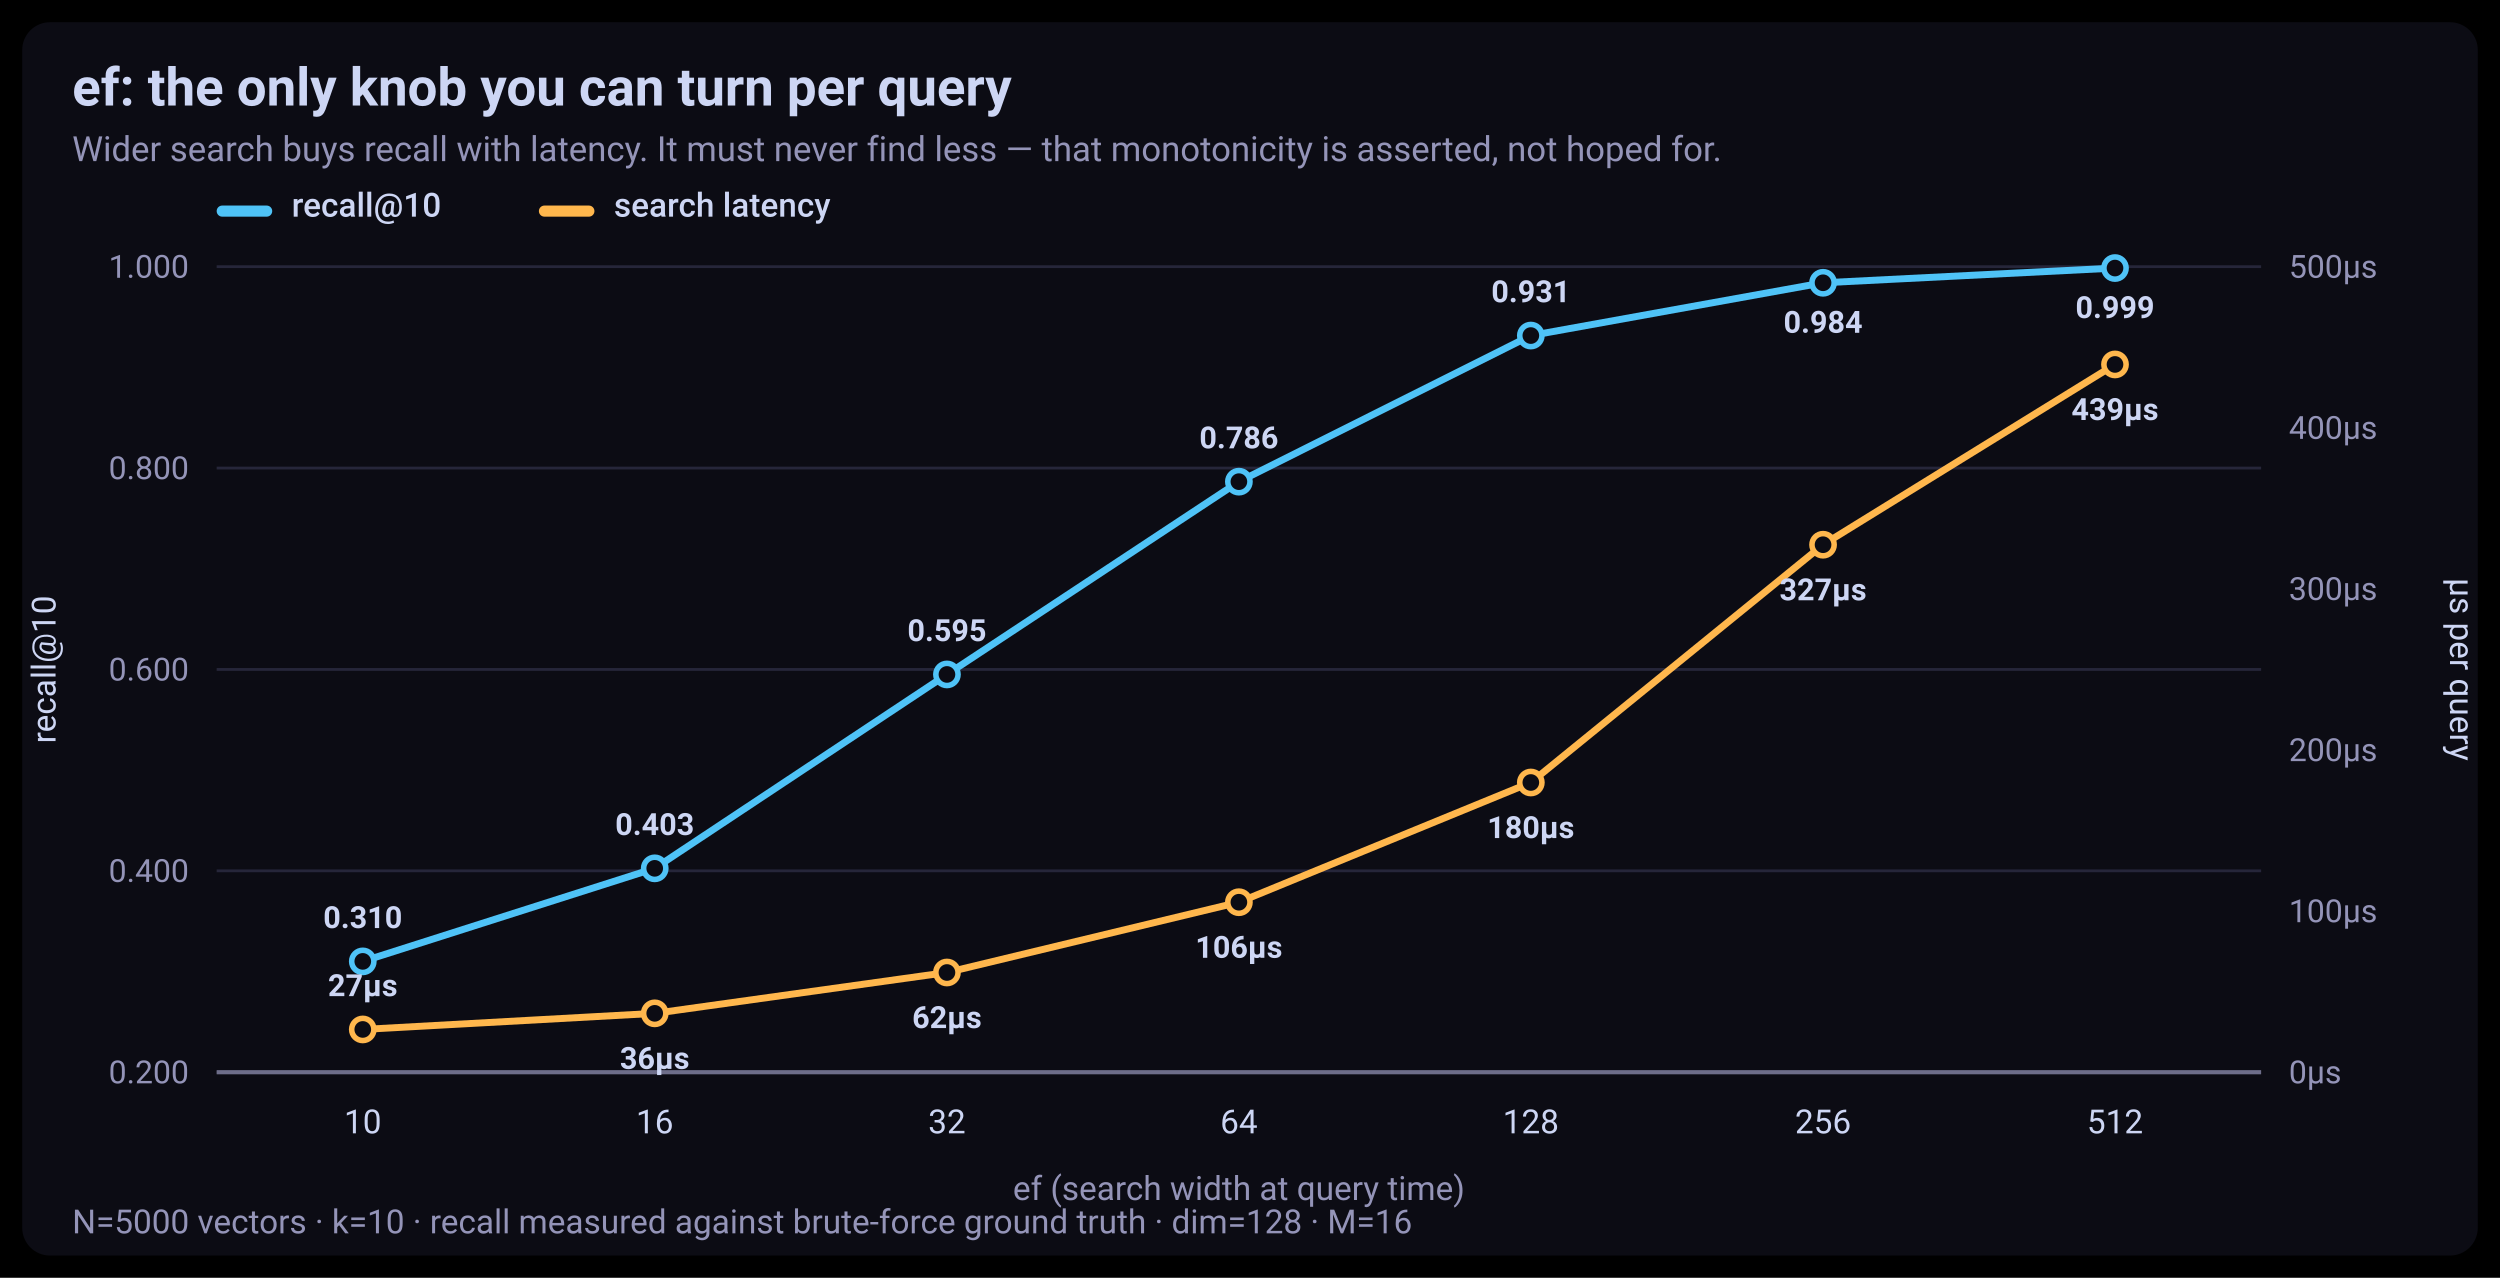
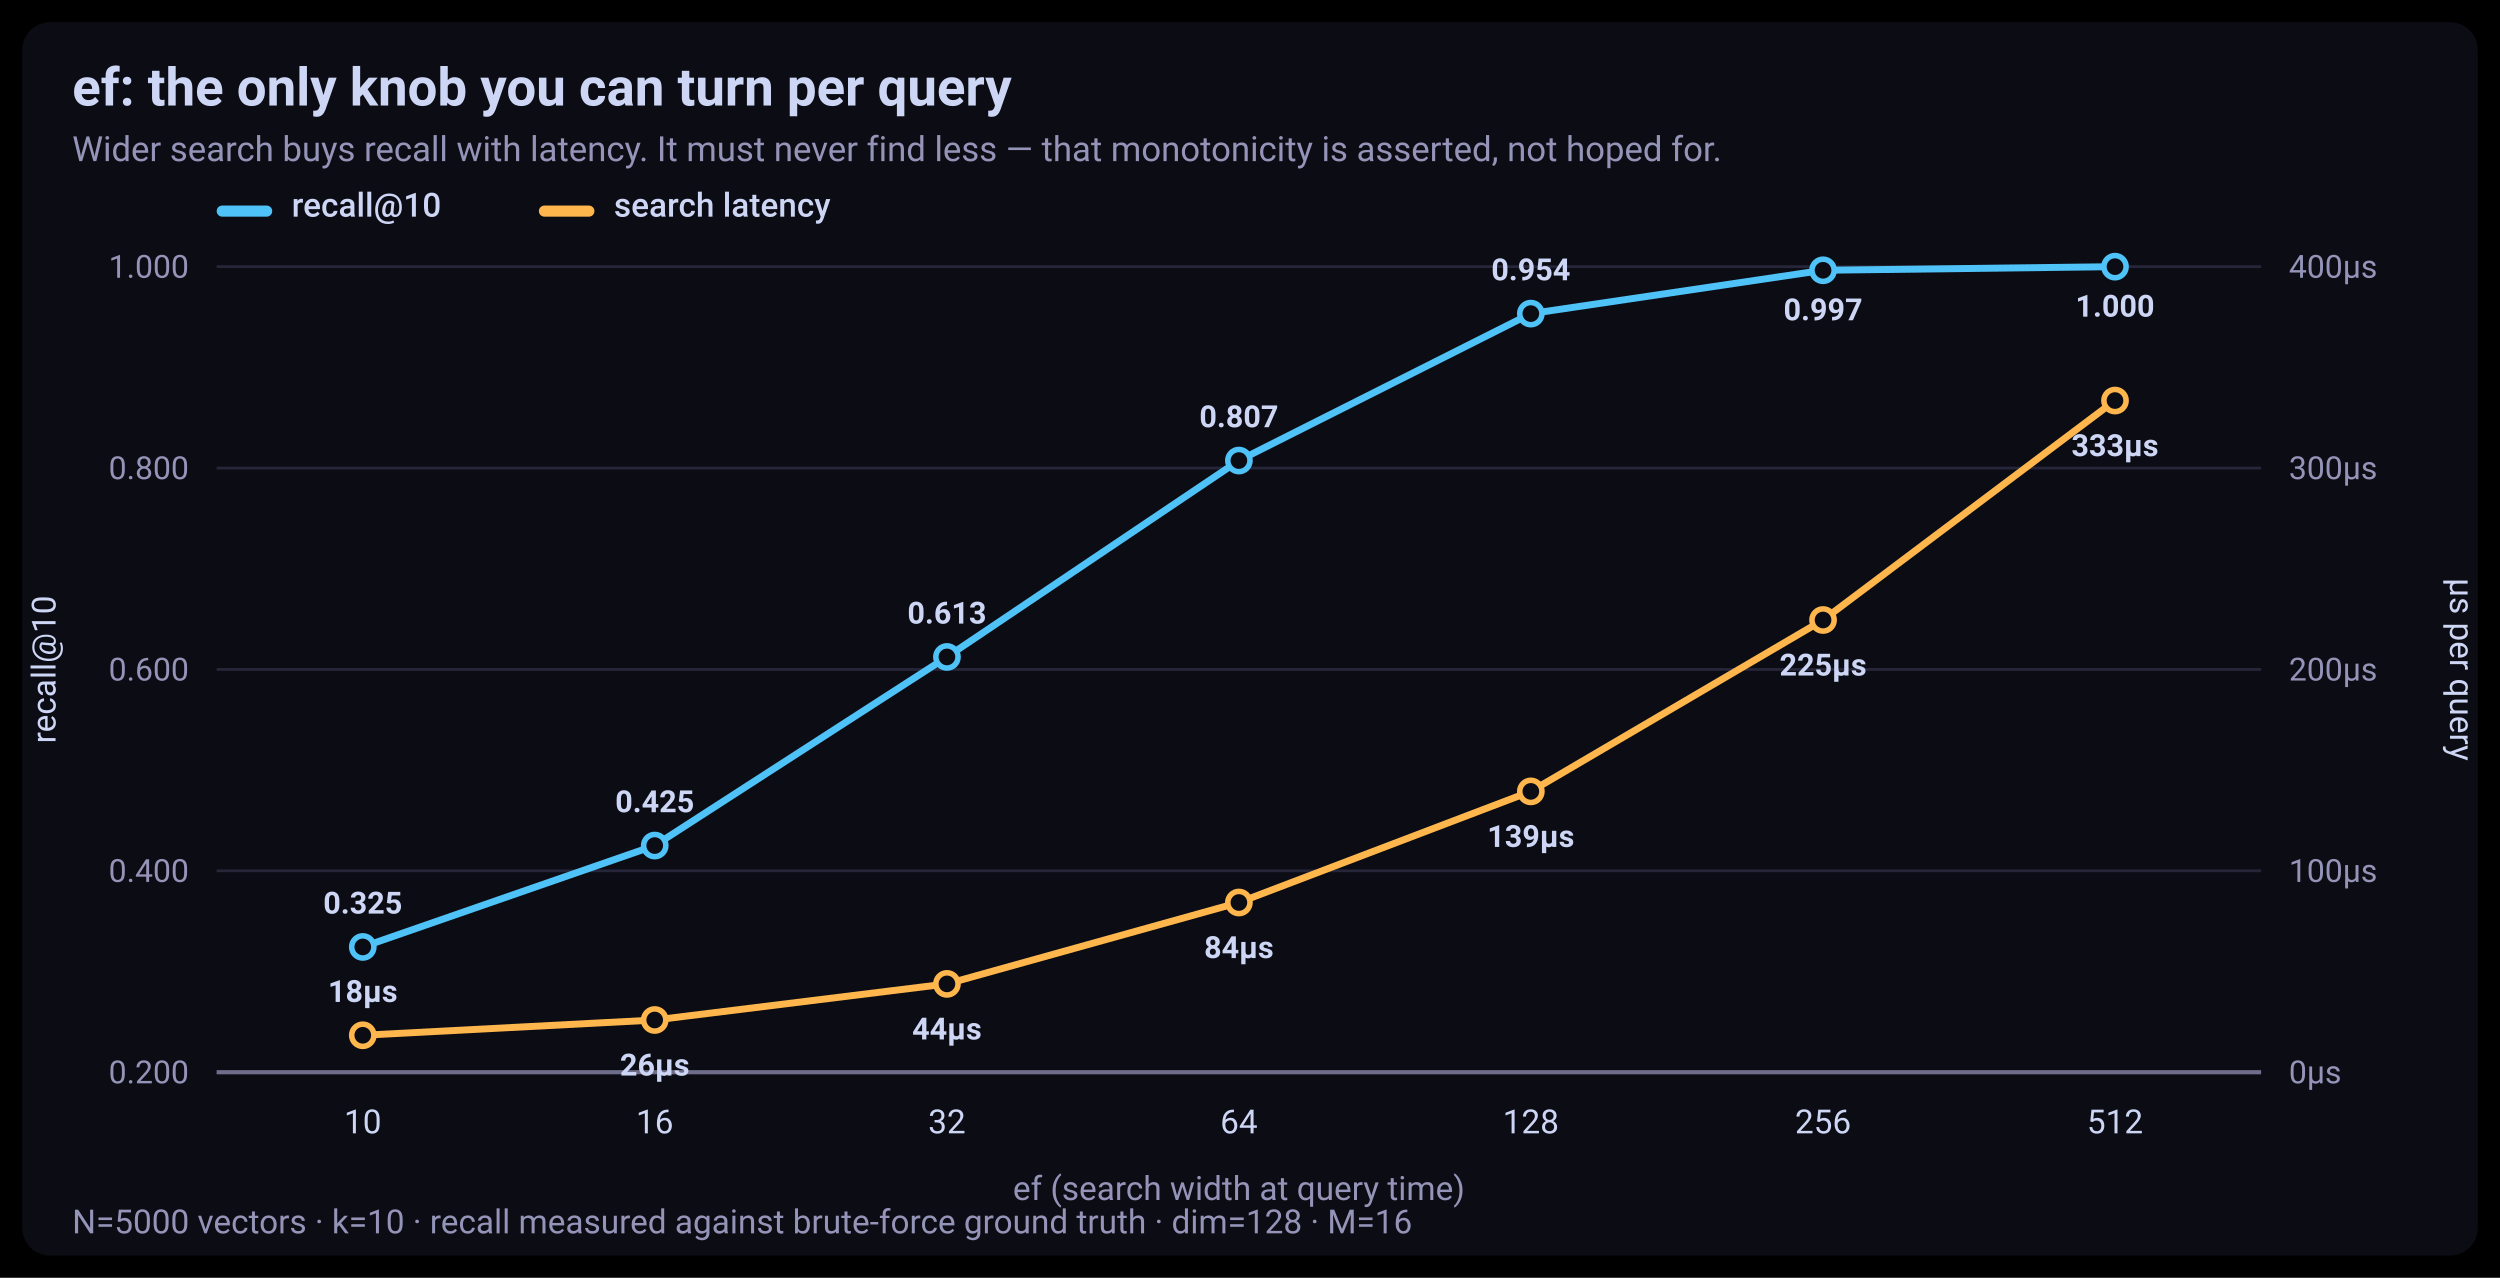
<svg xmlns="http://www.w3.org/2000/svg" viewBox="0 0 900 460" width="900" height="460" role="img" aria-label="ef: the only knob you can turn per query">
  <rect width="900" height="460" fill="#000000" />
  <rect x="8" y="8" width="884" height="444" rx="10" fill="#0C0C14" />
  <text x="26.0" y="38.0" fill="#CDD6F4" font-family="ui-sans-serif, system-ui, -apple-system, 'Segoe UI', Roboto, sans-serif" font-size="19.0" text-anchor="start" font-weight="600">ef: the only knob you can turn per query</text>
  <text x="26.0" y="58.0" fill="#9494B8" font-family="ui-sans-serif, system-ui, -apple-system, 'Segoe UI', Roboto, sans-serif" font-size="12.5" text-anchor="start" font-weight="400">Wider search buys recall with latency. It must never find less — that monotonicity is asserted, not hoped for.</text>
  <line x1="78" y1="386.0" x2="814" y2="386.0" stroke="#26263A" stroke-width="1" />
  <text x="68.0" y="390.0" fill="#9494B8" font-family="ui-sans-serif, system-ui, -apple-system, 'Segoe UI', Roboto, sans-serif" font-size="11.5" text-anchor="end" font-weight="400">0.200</text>
  <line x1="78" y1="313.5" x2="814" y2="313.5" stroke="#26263A" stroke-width="1" />
  <text x="68.0" y="317.5" fill="#9494B8" font-family="ui-sans-serif, system-ui, -apple-system, 'Segoe UI', Roboto, sans-serif" font-size="11.5" text-anchor="end" font-weight="400">0.400</text>
  <line x1="78" y1="241.0" x2="814" y2="241.0" stroke="#26263A" stroke-width="1" />
  <text x="68.0" y="245.0" fill="#9494B8" font-family="ui-sans-serif, system-ui, -apple-system, 'Segoe UI', Roboto, sans-serif" font-size="11.5" text-anchor="end" font-weight="400">0.600</text>
  <line x1="78" y1="168.5" x2="814" y2="168.5" stroke="#26263A" stroke-width="1" />
  <text x="68.0" y="172.5" fill="#9494B8" font-family="ui-sans-serif, system-ui, -apple-system, 'Segoe UI', Roboto, sans-serif" font-size="11.5" text-anchor="end" font-weight="400">0.800</text>
  <line x1="78" y1="96.0" x2="814" y2="96.0" stroke="#26263A" stroke-width="1" />
  <text x="68.0" y="100.0" fill="#9494B8" font-family="ui-sans-serif, system-ui, -apple-system, 'Segoe UI', Roboto, sans-serif" font-size="11.5" text-anchor="end" font-weight="400">1.000</text>
  <text x="20.0" y="241.0" fill="#CDD6F4" font-family="ui-sans-serif, system-ui, -apple-system, 'Segoe UI', Roboto, sans-serif" font-size="12" text-anchor="middle" transform="rotate(-90 20.0 241.0)">recall@10</text>
  <text x="824.0" y="390.0" fill="#9494B8" font-family="ui-sans-serif, system-ui, -apple-system, 'Segoe UI', Roboto, sans-serif" font-size="11.5" text-anchor="start" font-weight="400">0µs</text>
-   <text x="824.0" y="332.0" fill="#9494B8" font-family="ui-sans-serif, system-ui, -apple-system, 'Segoe UI', Roboto, sans-serif" font-size="11.5" text-anchor="start" font-weight="400">100µs</text>
-   <text x="824.0" y="274.0" fill="#9494B8" font-family="ui-sans-serif, system-ui, -apple-system, 'Segoe UI', Roboto, sans-serif" font-size="11.5" text-anchor="start" font-weight="400">200µs</text>
-   <text x="824.0" y="216.0" fill="#9494B8" font-family="ui-sans-serif, system-ui, -apple-system, 'Segoe UI', Roboto, sans-serif" font-size="11.5" text-anchor="start" font-weight="400">300µs</text>
-   <text x="824.0" y="158.0" fill="#9494B8" font-family="ui-sans-serif, system-ui, -apple-system, 'Segoe UI', Roboto, sans-serif" font-size="11.5" text-anchor="start" font-weight="400">400µs</text>
-   <text x="824.0" y="100.0" fill="#9494B8" font-family="ui-sans-serif, system-ui, -apple-system, 'Segoe UI', Roboto, sans-serif" font-size="11.5" text-anchor="start" font-weight="400">500µs</text>
+   <text x="824.0" y="317.5" fill="#9494B8" font-family="ui-sans-serif, system-ui, -apple-system, 'Segoe UI', Roboto, sans-serif" font-size="11.5" text-anchor="start" font-weight="400">100µs</text>
+   <text x="824.0" y="245.0" fill="#9494B8" font-family="ui-sans-serif, system-ui, -apple-system, 'Segoe UI', Roboto, sans-serif" font-size="11.5" text-anchor="start" font-weight="400">200µs</text>
+   <text x="824.0" y="172.5" fill="#9494B8" font-family="ui-sans-serif, system-ui, -apple-system, 'Segoe UI', Roboto, sans-serif" font-size="11.5" text-anchor="start" font-weight="400">300µs</text>
+   <text x="824.0" y="100.0" fill="#9494B8" font-family="ui-sans-serif, system-ui, -apple-system, 'Segoe UI', Roboto, sans-serif" font-size="11.5" text-anchor="start" font-weight="400">400µs</text>
  <text x="882.0" y="241.0" fill="#CDD6F4" font-family="ui-sans-serif, system-ui, -apple-system, 'Segoe UI', Roboto, sans-serif" font-size="12" text-anchor="middle" transform="rotate(90 882.0 241.0)">µs per query</text>
  <line x1="78" y1="386" x2="814" y2="386" stroke="#6E6E8A" stroke-width="1.5" />
-   <polyline points="130.6,346.1 235.7,312.6 340.9,242.8 446.0,173.4 551.1,120.8 656.3,101.8 761.4,96.5" fill="none" stroke="#4FC3F7" stroke-width="2.5" stroke-linejoin="round" stroke-linecap="round" />
-   <circle cx="130.6" cy="346.1" r="4" fill="#0C0C14" stroke="#4FC3F7" stroke-width="2" />
-   <text x="130.6" y="334.1" fill="#CDD6F4" font-family="ui-sans-serif, system-ui, -apple-system, 'Segoe UI', Roboto, sans-serif" font-size="11.0" text-anchor="middle" font-weight="600">0.310</text>
-   <circle cx="235.7" cy="312.6" r="4" fill="#0C0C14" stroke="#4FC3F7" stroke-width="2" />
-   <text x="235.7" y="300.6" fill="#CDD6F4" font-family="ui-sans-serif, system-ui, -apple-system, 'Segoe UI', Roboto, sans-serif" font-size="11.0" text-anchor="middle" font-weight="600">0.403</text>
-   <circle cx="340.9" cy="242.8" r="4" fill="#0C0C14" stroke="#4FC3F7" stroke-width="2" />
-   <text x="340.9" y="230.8" fill="#CDD6F4" font-family="ui-sans-serif, system-ui, -apple-system, 'Segoe UI', Roboto, sans-serif" font-size="11.0" text-anchor="middle" font-weight="600">0.595</text>
-   <circle cx="446.0" cy="173.4" r="4" fill="#0C0C14" stroke="#4FC3F7" stroke-width="2" />
-   <text x="446.0" y="161.4" fill="#CDD6F4" font-family="ui-sans-serif, system-ui, -apple-system, 'Segoe UI', Roboto, sans-serif" font-size="11.0" text-anchor="middle" font-weight="600">0.786</text>
-   <circle cx="551.1" cy="120.8" r="4" fill="#0C0C14" stroke="#4FC3F7" stroke-width="2" />
-   <text x="551.1" y="108.8" fill="#CDD6F4" font-family="ui-sans-serif, system-ui, -apple-system, 'Segoe UI', Roboto, sans-serif" font-size="11.0" text-anchor="middle" font-weight="600">0.931</text>
-   <circle cx="656.3" cy="101.8" r="4" fill="#0C0C14" stroke="#4FC3F7" stroke-width="2" />
-   <text x="656.3" y="119.8" fill="#CDD6F4" font-family="ui-sans-serif, system-ui, -apple-system, 'Segoe UI', Roboto, sans-serif" font-size="11.0" text-anchor="middle" font-weight="600">0.984</text>
-   <circle cx="761.4" cy="96.5" r="4" fill="#0C0C14" stroke="#4FC3F7" stroke-width="2" />
-   <text x="761.4" y="114.5" fill="#CDD6F4" font-family="ui-sans-serif, system-ui, -apple-system, 'Segoe UI', Roboto, sans-serif" font-size="11.0" text-anchor="middle" font-weight="600">0.999</text>
-   <polyline points="130.6,370.6 235.7,364.8 340.9,350.1 446.0,324.8 551.1,281.7 656.3,196.1 761.4,131.2" fill="none" stroke="#FFB74D" stroke-width="2.5" stroke-linejoin="round" stroke-linecap="round" />
-   <circle cx="130.6" cy="370.6" r="4" fill="#0C0C14" stroke="#FFB74D" stroke-width="2" />
-   <text x="130.6" y="358.6" fill="#CDD6F4" font-family="ui-sans-serif, system-ui, -apple-system, 'Segoe UI', Roboto, sans-serif" font-size="11.0" text-anchor="middle" font-weight="600">27µs</text>
-   <circle cx="235.7" cy="364.8" r="4" fill="#0C0C14" stroke="#FFB74D" stroke-width="2" />
-   <text x="235.7" y="384.8" fill="#CDD6F4" font-family="ui-sans-serif, system-ui, -apple-system, 'Segoe UI', Roboto, sans-serif" font-size="11.0" text-anchor="middle" font-weight="600">36µs</text>
-   <circle cx="340.9" cy="350.1" r="4" fill="#0C0C14" stroke="#FFB74D" stroke-width="2" />
-   <text x="340.9" y="370.1" fill="#CDD6F4" font-family="ui-sans-serif, system-ui, -apple-system, 'Segoe UI', Roboto, sans-serif" font-size="11.0" text-anchor="middle" font-weight="600">62µs</text>
-   <circle cx="446.0" cy="324.8" r="4" fill="#0C0C14" stroke="#FFB74D" stroke-width="2" />
-   <text x="446.0" y="344.8" fill="#CDD6F4" font-family="ui-sans-serif, system-ui, -apple-system, 'Segoe UI', Roboto, sans-serif" font-size="11.0" text-anchor="middle" font-weight="600">106µs</text>
-   <circle cx="551.1" cy="281.7" r="4" fill="#0C0C14" stroke="#FFB74D" stroke-width="2" />
-   <text x="551.1" y="301.7" fill="#CDD6F4" font-family="ui-sans-serif, system-ui, -apple-system, 'Segoe UI', Roboto, sans-serif" font-size="11.0" text-anchor="middle" font-weight="600">180µs</text>
-   <circle cx="656.3" cy="196.1" r="4" fill="#0C0C14" stroke="#FFB74D" stroke-width="2" />
-   <text x="656.3" y="216.1" fill="#CDD6F4" font-family="ui-sans-serif, system-ui, -apple-system, 'Segoe UI', Roboto, sans-serif" font-size="11.0" text-anchor="middle" font-weight="600">327µs</text>
-   <circle cx="761.4" cy="131.2" r="4" fill="#0C0C14" stroke="#FFB74D" stroke-width="2" />
-   <text x="761.4" y="151.2" fill="#CDD6F4" font-family="ui-sans-serif, system-ui, -apple-system, 'Segoe UI', Roboto, sans-serif" font-size="11.0" text-anchor="middle" font-weight="600">439µs</text>
+   <polyline points="130.6,340.9 235.7,304.4 340.9,236.5 446.0,165.8 551.1,112.9 656.3,97.3 761.4,96.0" fill="none" stroke="#4FC3F7" stroke-width="2.5" stroke-linejoin="round" stroke-linecap="round" />
+   <circle cx="130.6" cy="340.9" r="4" fill="#0C0C14" stroke="#4FC3F7" stroke-width="2" />
+   <text x="130.6" y="328.9" fill="#CDD6F4" font-family="ui-sans-serif, system-ui, -apple-system, 'Segoe UI', Roboto, sans-serif" font-size="11.0" text-anchor="middle" font-weight="600">0.325</text>
+   <circle cx="235.7" cy="304.4" r="4" fill="#0C0C14" stroke="#4FC3F7" stroke-width="2" />
+   <text x="235.7" y="292.4" fill="#CDD6F4" font-family="ui-sans-serif, system-ui, -apple-system, 'Segoe UI', Roboto, sans-serif" font-size="11.0" text-anchor="middle" font-weight="600">0.425</text>
+   <circle cx="340.9" cy="236.5" r="4" fill="#0C0C14" stroke="#4FC3F7" stroke-width="2" />
+   <text x="340.9" y="224.5" fill="#CDD6F4" font-family="ui-sans-serif, system-ui, -apple-system, 'Segoe UI', Roboto, sans-serif" font-size="11.0" text-anchor="middle" font-weight="600">0.613</text>
+   <circle cx="446.0" cy="165.8" r="4" fill="#0C0C14" stroke="#4FC3F7" stroke-width="2" />
+   <text x="446.0" y="153.8" fill="#CDD6F4" font-family="ui-sans-serif, system-ui, -apple-system, 'Segoe UI', Roboto, sans-serif" font-size="11.0" text-anchor="middle" font-weight="600">0.807</text>
+   <circle cx="551.1" cy="112.9" r="4" fill="#0C0C14" stroke="#4FC3F7" stroke-width="2" />
+   <text x="551.1" y="100.9" fill="#CDD6F4" font-family="ui-sans-serif, system-ui, -apple-system, 'Segoe UI', Roboto, sans-serif" font-size="11.0" text-anchor="middle" font-weight="600">0.954</text>
+   <circle cx="656.3" cy="97.3" r="4" fill="#0C0C14" stroke="#4FC3F7" stroke-width="2" />
+   <text x="656.3" y="115.3" fill="#CDD6F4" font-family="ui-sans-serif, system-ui, -apple-system, 'Segoe UI', Roboto, sans-serif" font-size="11.0" text-anchor="middle" font-weight="600">0.997</text>
+   <circle cx="761.4" cy="96.0" r="4" fill="#0C0C14" stroke="#4FC3F7" stroke-width="2" />
+   <text x="761.4" y="114.0" fill="#CDD6F4" font-family="ui-sans-serif, system-ui, -apple-system, 'Segoe UI', Roboto, sans-serif" font-size="11.0" text-anchor="middle" font-weight="600">1.000</text>
+   <polyline points="130.6,372.7 235.7,367.2 340.9,354.2 446.0,324.9 551.1,284.9 656.3,223.2 761.4,144.2" fill="none" stroke="#FFB74D" stroke-width="2.5" stroke-linejoin="round" stroke-linecap="round" />
+   <circle cx="130.6" cy="372.7" r="4" fill="#0C0C14" stroke="#FFB74D" stroke-width="2" />
+   <text x="130.6" y="360.7" fill="#CDD6F4" font-family="ui-sans-serif, system-ui, -apple-system, 'Segoe UI', Roboto, sans-serif" font-size="11.0" text-anchor="middle" font-weight="600">18µs</text>
+   <circle cx="235.7" cy="367.2" r="4" fill="#0C0C14" stroke="#FFB74D" stroke-width="2" />
+   <text x="235.7" y="387.2" fill="#CDD6F4" font-family="ui-sans-serif, system-ui, -apple-system, 'Segoe UI', Roboto, sans-serif" font-size="11.0" text-anchor="middle" font-weight="600">26µs</text>
+   <circle cx="340.9" cy="354.2" r="4" fill="#0C0C14" stroke="#FFB74D" stroke-width="2" />
+   <text x="340.9" y="374.2" fill="#CDD6F4" font-family="ui-sans-serif, system-ui, -apple-system, 'Segoe UI', Roboto, sans-serif" font-size="11.0" text-anchor="middle" font-weight="600">44µs</text>
+   <circle cx="446.0" cy="324.9" r="4" fill="#0C0C14" stroke="#FFB74D" stroke-width="2" />
+   <text x="446.0" y="344.9" fill="#CDD6F4" font-family="ui-sans-serif, system-ui, -apple-system, 'Segoe UI', Roboto, sans-serif" font-size="11.0" text-anchor="middle" font-weight="600">84µs</text>
+   <circle cx="551.1" cy="284.9" r="4" fill="#0C0C14" stroke="#FFB74D" stroke-width="2" />
+   <text x="551.1" y="304.9" fill="#CDD6F4" font-family="ui-sans-serif, system-ui, -apple-system, 'Segoe UI', Roboto, sans-serif" font-size="11.0" text-anchor="middle" font-weight="600">139µs</text>
+   <circle cx="656.3" cy="223.2" r="4" fill="#0C0C14" stroke="#FFB74D" stroke-width="2" />
+   <text x="656.3" y="243.2" fill="#CDD6F4" font-family="ui-sans-serif, system-ui, -apple-system, 'Segoe UI', Roboto, sans-serif" font-size="11.0" text-anchor="middle" font-weight="600">225µs</text>
+   <circle cx="761.4" cy="144.2" r="4" fill="#0C0C14" stroke="#FFB74D" stroke-width="2" />
+   <text x="761.4" y="164.2" fill="#CDD6F4" font-family="ui-sans-serif, system-ui, -apple-system, 'Segoe UI', Roboto, sans-serif" font-size="11.0" text-anchor="middle" font-weight="600">333µs</text>
  <text x="130.6" y="408.0" fill="#CDD6F4" font-family="ui-sans-serif, system-ui, -apple-system, 'Segoe UI', Roboto, sans-serif" font-size="12.0" text-anchor="middle" font-weight="400">10</text>
  <text x="235.7" y="408.0" fill="#CDD6F4" font-family="ui-sans-serif, system-ui, -apple-system, 'Segoe UI', Roboto, sans-serif" font-size="12.0" text-anchor="middle" font-weight="400">16</text>
  <text x="340.9" y="408.0" fill="#CDD6F4" font-family="ui-sans-serif, system-ui, -apple-system, 'Segoe UI', Roboto, sans-serif" font-size="12.0" text-anchor="middle" font-weight="400">32</text>
  <text x="446.0" y="408.0" fill="#CDD6F4" font-family="ui-sans-serif, system-ui, -apple-system, 'Segoe UI', Roboto, sans-serif" font-size="12.0" text-anchor="middle" font-weight="400">64</text>
  <text x="551.1" y="408.0" fill="#CDD6F4" font-family="ui-sans-serif, system-ui, -apple-system, 'Segoe UI', Roboto, sans-serif" font-size="12.0" text-anchor="middle" font-weight="400">128</text>
  <text x="656.3" y="408.0" fill="#CDD6F4" font-family="ui-sans-serif, system-ui, -apple-system, 'Segoe UI', Roboto, sans-serif" font-size="12.0" text-anchor="middle" font-weight="400">256</text>
  <text x="761.4" y="408.0" fill="#CDD6F4" font-family="ui-sans-serif, system-ui, -apple-system, 'Segoe UI', Roboto, sans-serif" font-size="12.0" text-anchor="middle" font-weight="400">512</text>
  <text x="446.0" y="432.0" fill="#9494B8" font-family="ui-sans-serif, system-ui, -apple-system, 'Segoe UI', Roboto, sans-serif" font-size="12.0" text-anchor="middle" font-weight="400">ef (search width at query time)</text>
  <rect x="78.0" y="74.0" width="20" height="4" rx="2" fill="#4FC3F7" />
  <text x="105.0" y="78.0" fill="#CDD6F4" font-family="ui-sans-serif, system-ui, -apple-system, 'Segoe UI', Roboto, sans-serif" font-size="12.0" text-anchor="start" font-weight="500">recall@10</text>
  <rect x="194.0" y="74.0" width="20" height="4" rx="2" fill="#FFB74D" />
  <text x="221.0" y="78.0" fill="#CDD6F4" font-family="ui-sans-serif, system-ui, -apple-system, 'Segoe UI', Roboto, sans-serif" font-size="12.0" text-anchor="start" font-weight="500">search latency</text>
  <text x="26.0" y="444.0" fill="#9494B8" font-family="ui-sans-serif, system-ui, -apple-system, 'Segoe UI', Roboto, sans-serif" font-size="12.0" text-anchor="start" font-weight="400">N=5000 vectors · k=10 · recall measured against brute-force ground truth · dim=128 · M=16</text>
</svg>
